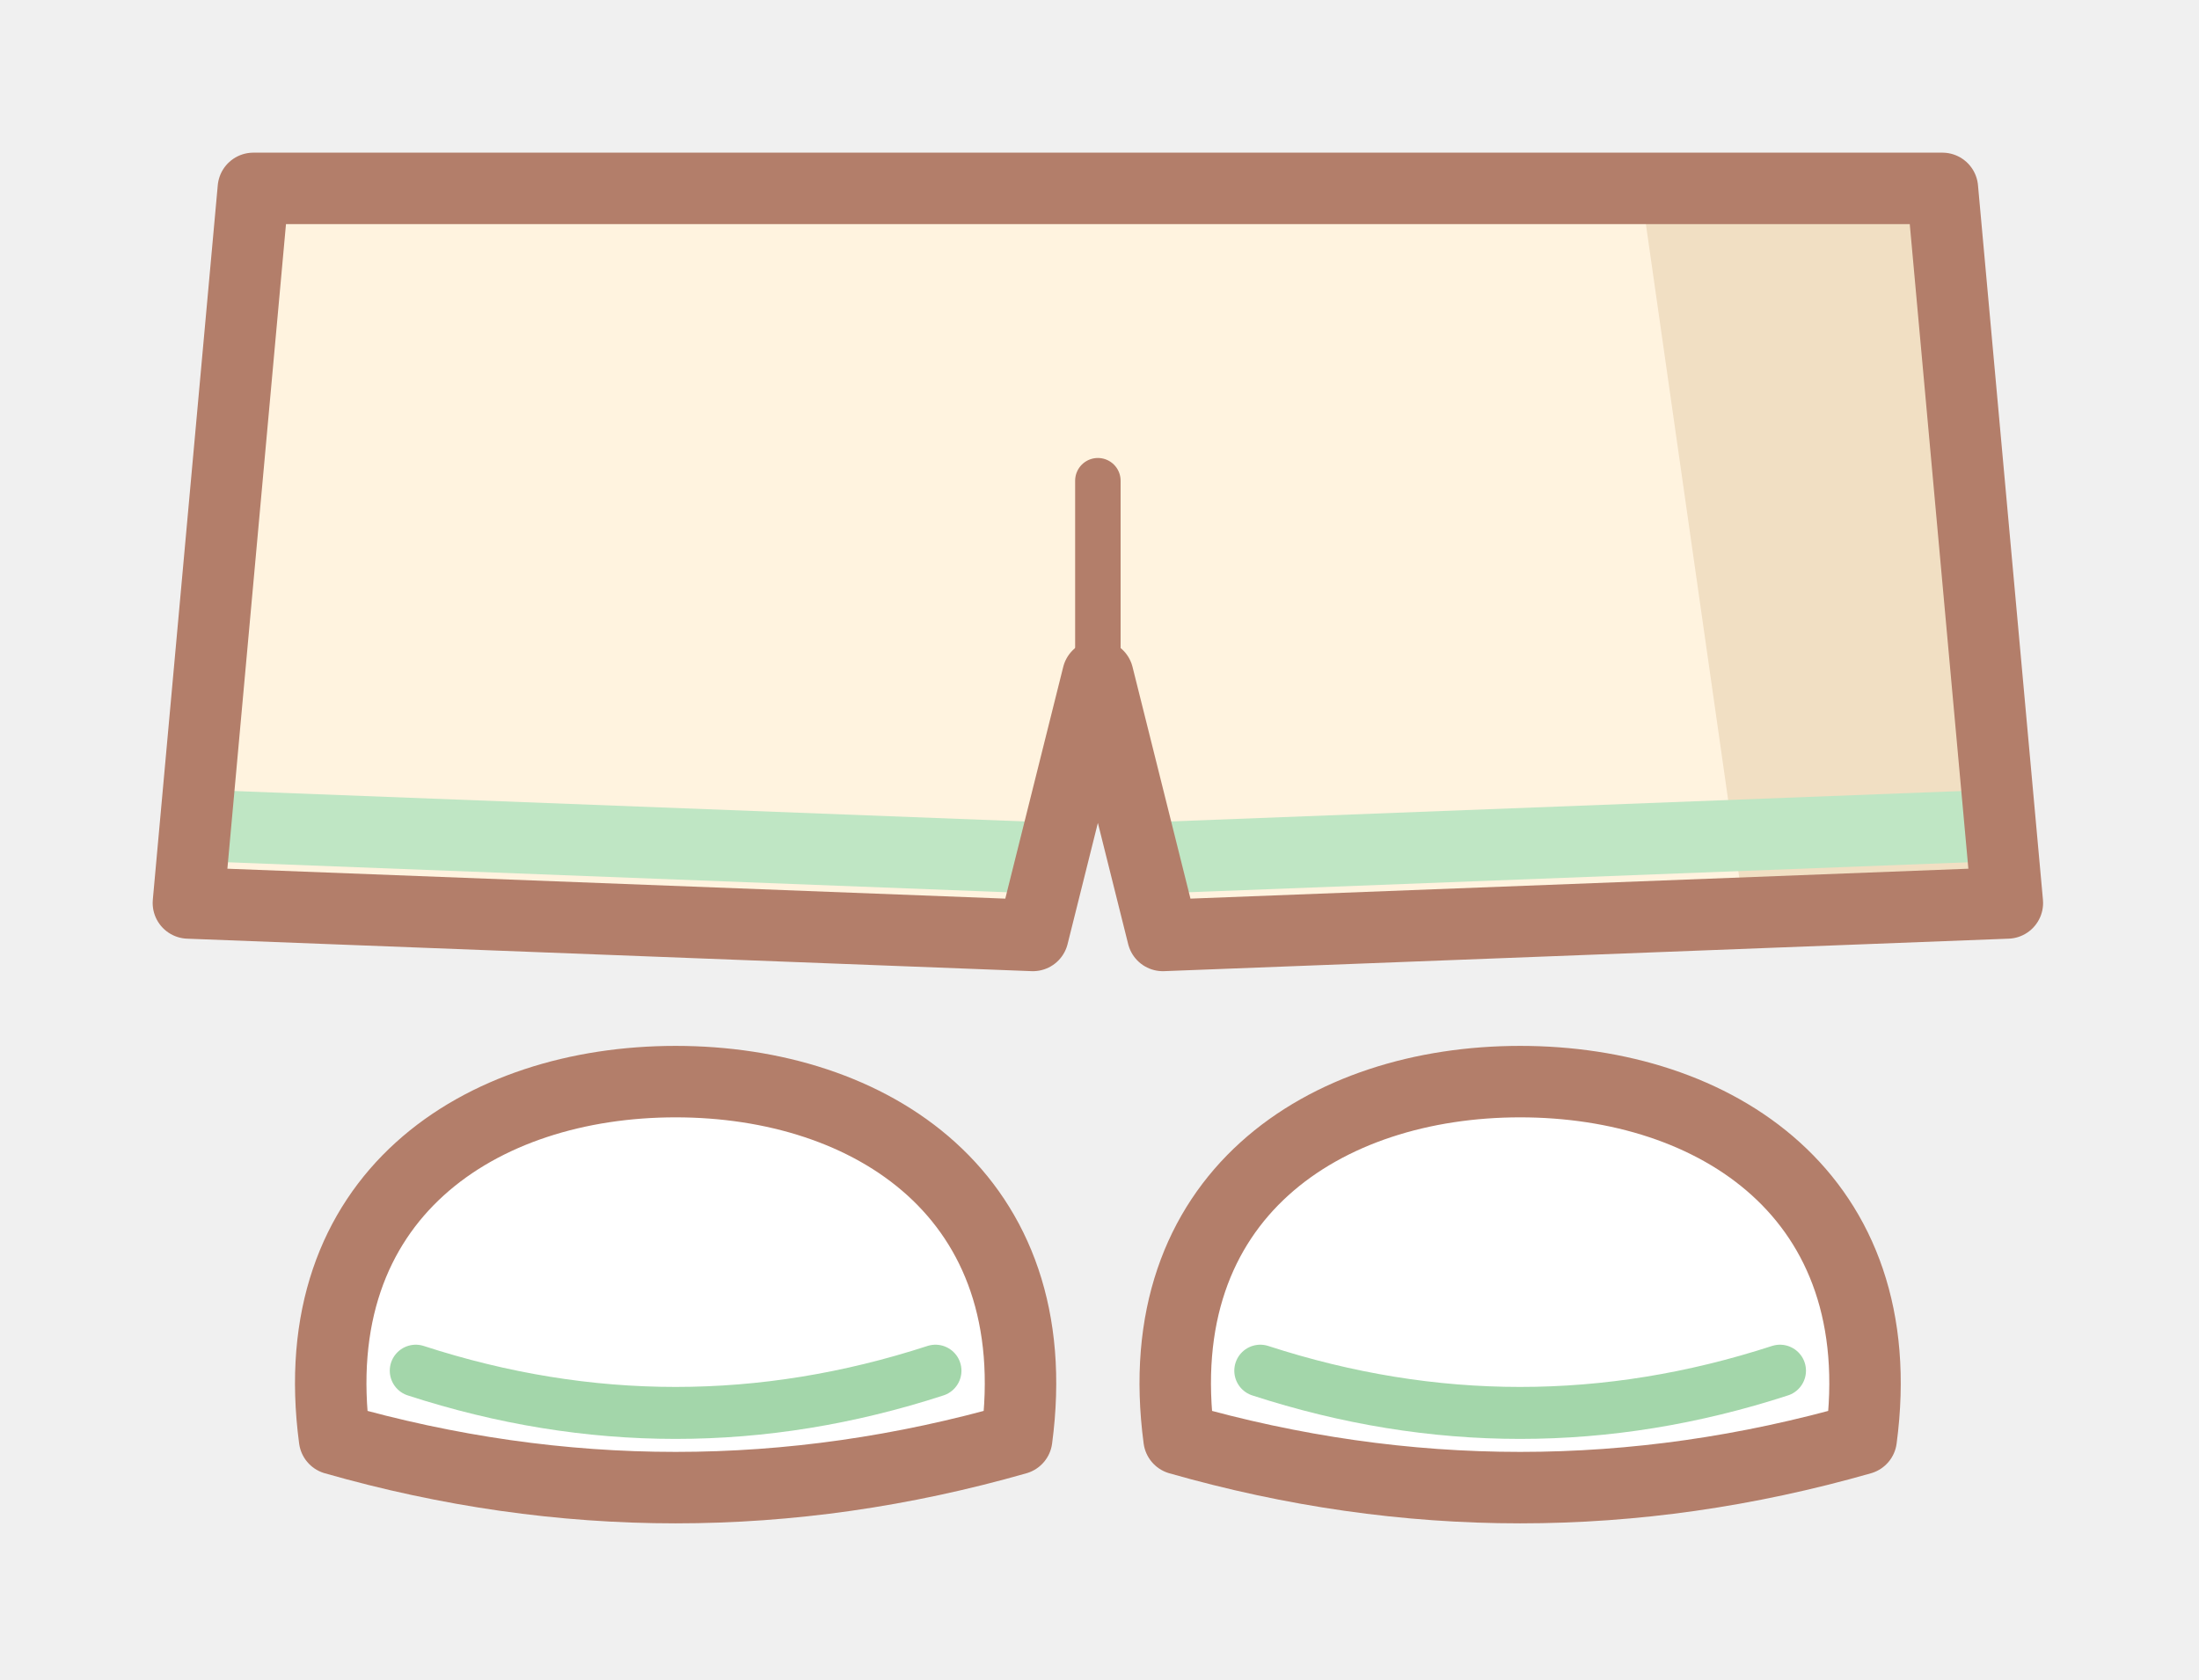
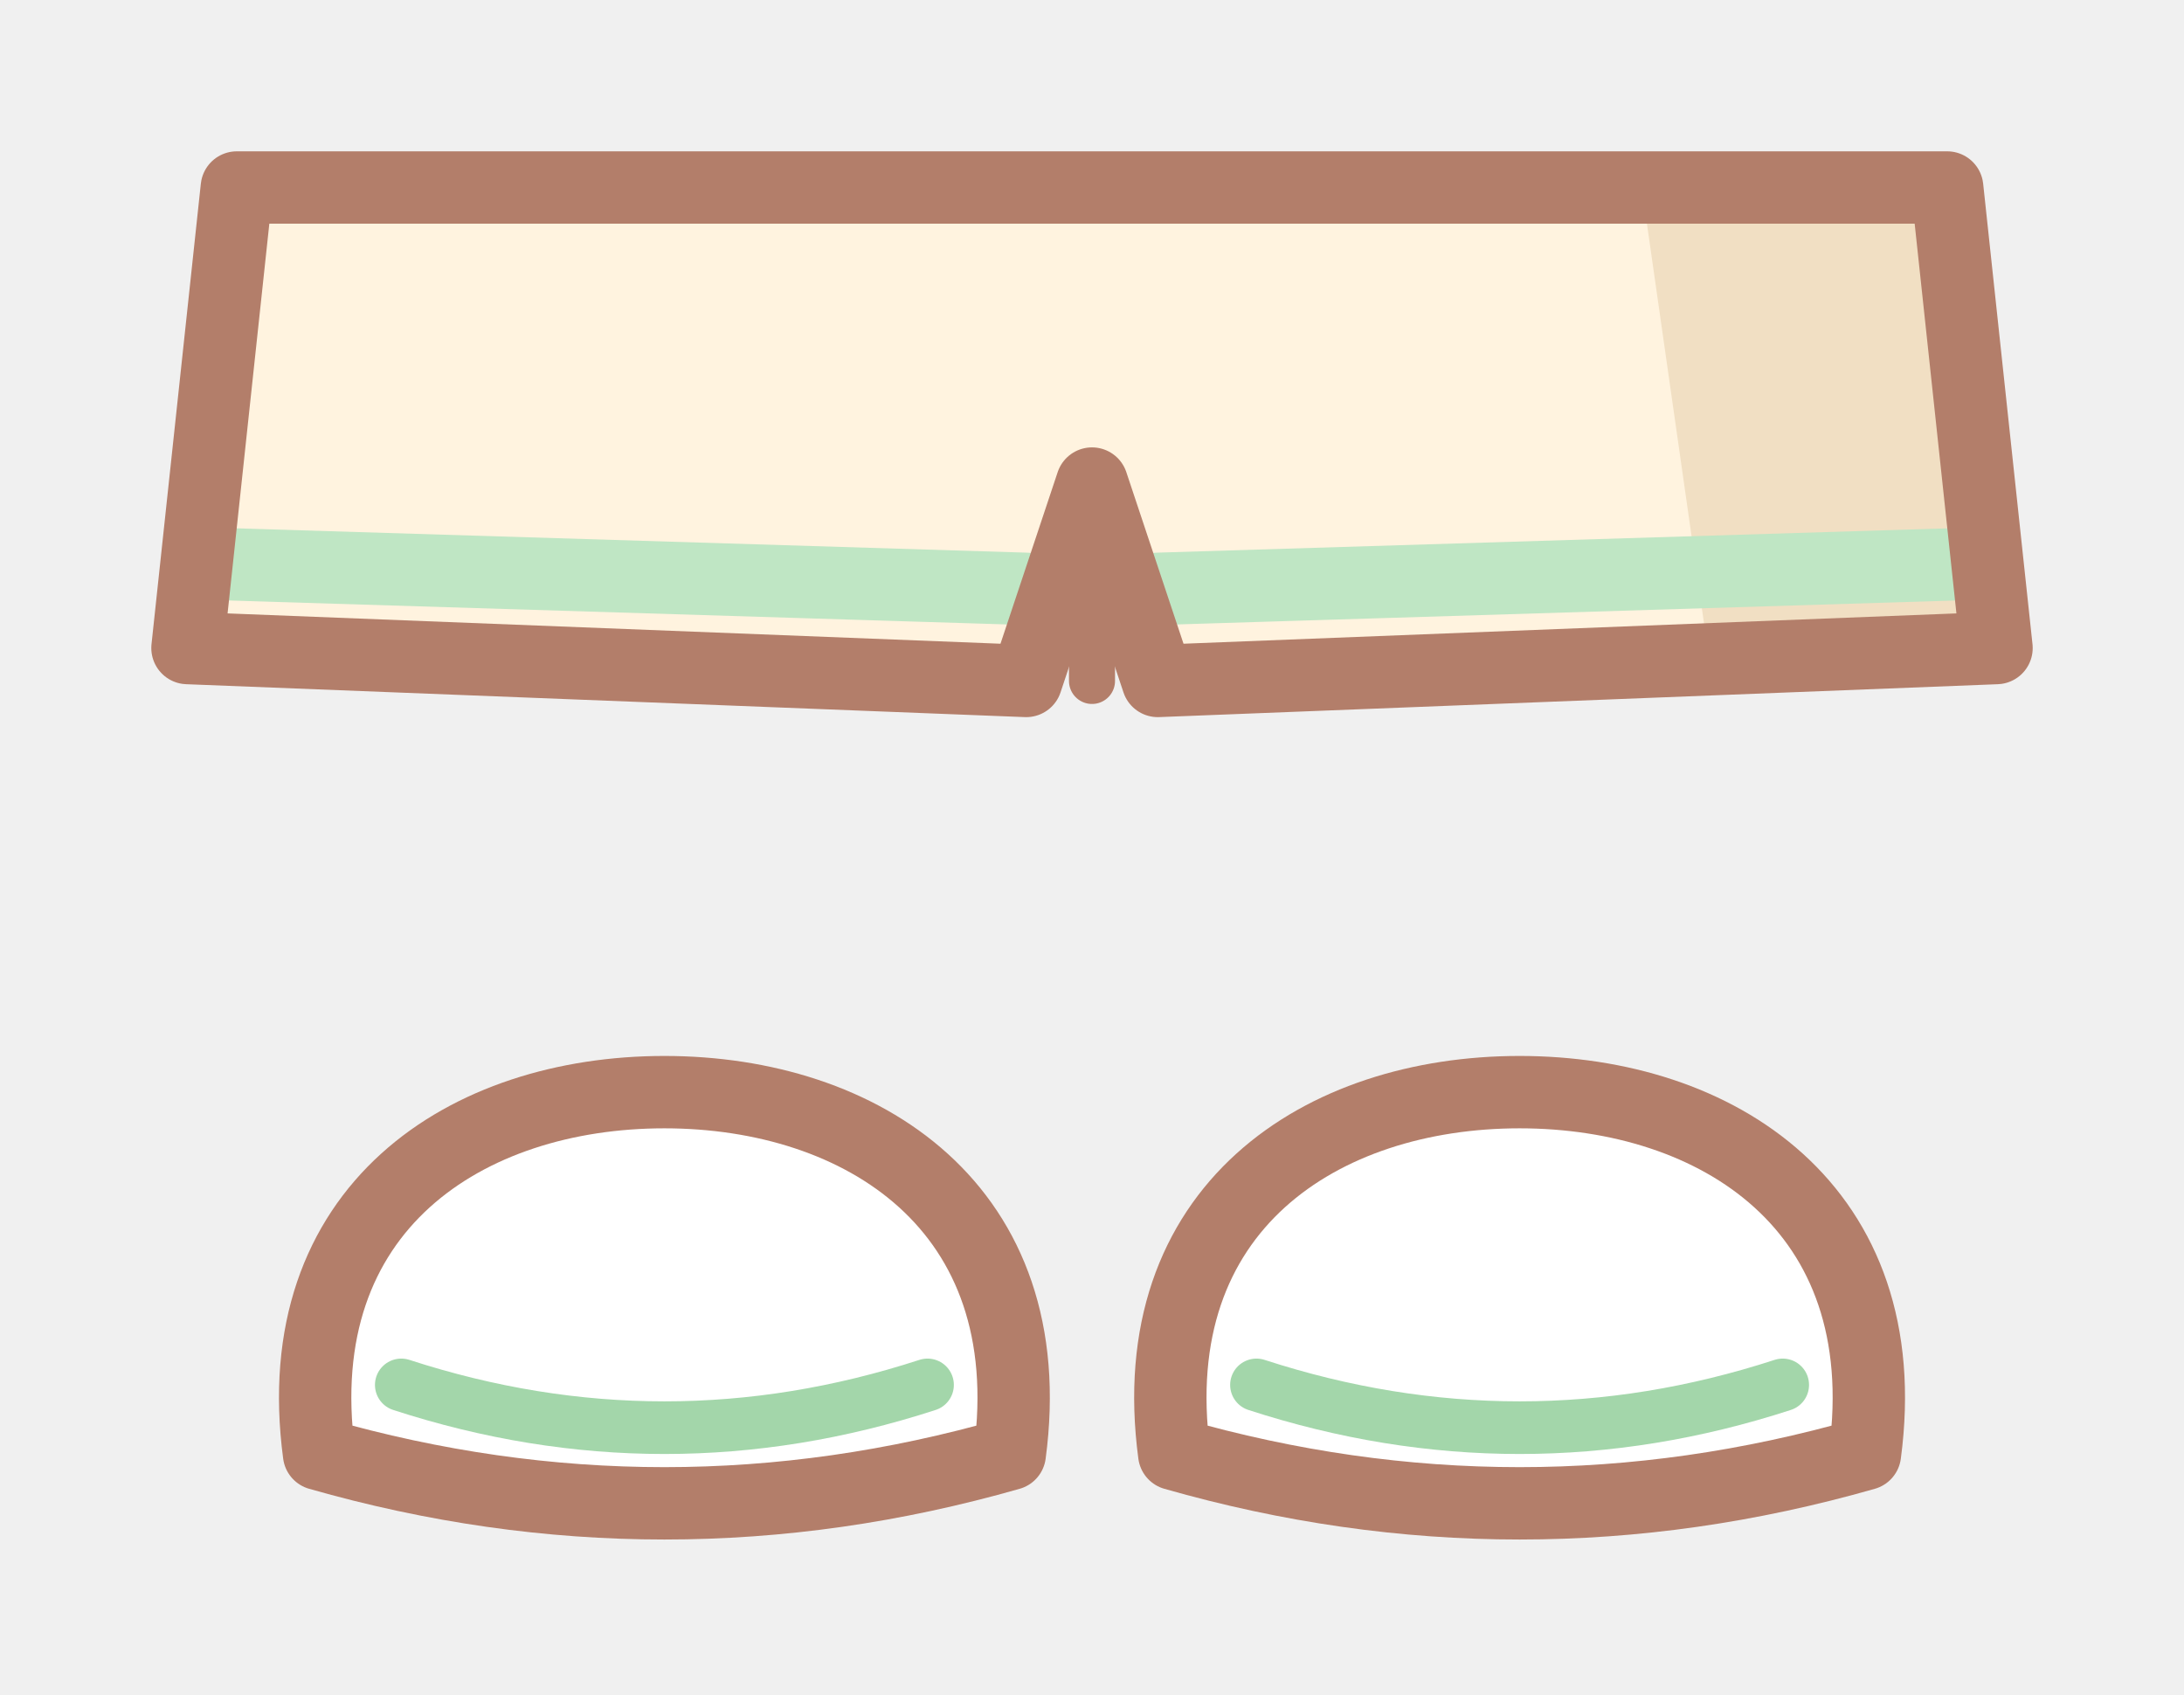
- <svg xmlns="http://www.w3.org/2000/svg" viewBox="76.2 169.2 67.7 51.7" fill="none">
+ <svg xmlns="http://www.w3.org/2000/svg" viewBox="76.8 169.3 66.4 51.5" fill="none">
  <path d="M86.5 213.5 C85.5 206 91 202.5 97 202.5 C103 202.5 108.5 206 107.5 213.5 Q97 216.5 86.5 213.5 Z" fill="#FFFFFF" stroke="#B37E6A" stroke-width="2.2" stroke-linejoin="round" stroke-linecap="round" />
  <path d="M89 211.4 Q97 214 105 211.4" stroke="#A3D6AA" stroke-width="1.6" stroke-linecap="round" stroke-linejoin="round" fill="none" />
  <path d="M112.5 213.5 C111.5 206 117 202.5 123 202.5 C129 202.5 134.5 206 133.5 213.5 Q123 216.5 112.5 213.5 Z" fill="#FFFFFF" stroke="#B37E6A" stroke-width="2.2" stroke-linejoin="round" stroke-linecap="round" />
  <path d="M115 211.4 Q123 214 131 211.4" stroke="#A3D6AA" stroke-width="1.6" stroke-linecap="round" stroke-linejoin="round" fill="none" />
-   <path d="M84 175 L136 175 L138 197 L112 198 L110 190 L108 198 L82 197 Z" fill="#FFF3DF" />
+   <path d="M84 175 L136 175 L137.5 189 L112 190 L110 184 L108 190 L82.5 189 Z" fill="#FFF3DF" />
  <clipPath id="b1">
-     <path d="M84 175 L136 175 L138 197 L112 198 L110 190 L108 198 L82 197 Z" />
+     <path d="M84 175 L136 175 L137.5 189 L112 190 L110 184 L108 190 L82.5 189 Z" />
  </clipPath>
  <g clip-path="url(#b1)">
    <path d="M126 170 L150 170 L150 205 L131 205 Z" fill="#F1DFC3" />
-     <path d="M82 194.6 L108 195.6 M112 195.6 L138 194.6" stroke="#BFE6C4" stroke-width="2.2" stroke-linecap="round" stroke-linejoin="round" fill="none" />
+     <path d="M82 186.4 L108 187.2 M112 187.2 L138 186.4" stroke="#BFE6C4" stroke-width="2.2" stroke-linecap="round" stroke-linejoin="round" fill="none" />
  </g>
-   <path d="M84 175 L136 175 L138 197 L112 198 L110 190 L108 198 L82 197 Z" fill="none" stroke="#B37E6A" stroke-width="2.2" stroke-linejoin="round" stroke-linecap="round" />
+   <path d="M84 175 L136 175 L137.5 189 L112 190 L110 184 L108 190 L82.5 189 Z" fill="none" stroke="#B37E6A" stroke-width="2.2" stroke-linejoin="round" stroke-linecap="round" />
  <path d="M110 190 L110 184" stroke="#B37E6A" stroke-width="1.4" stroke-linecap="round" stroke-linejoin="round" fill="none" />
</svg>
